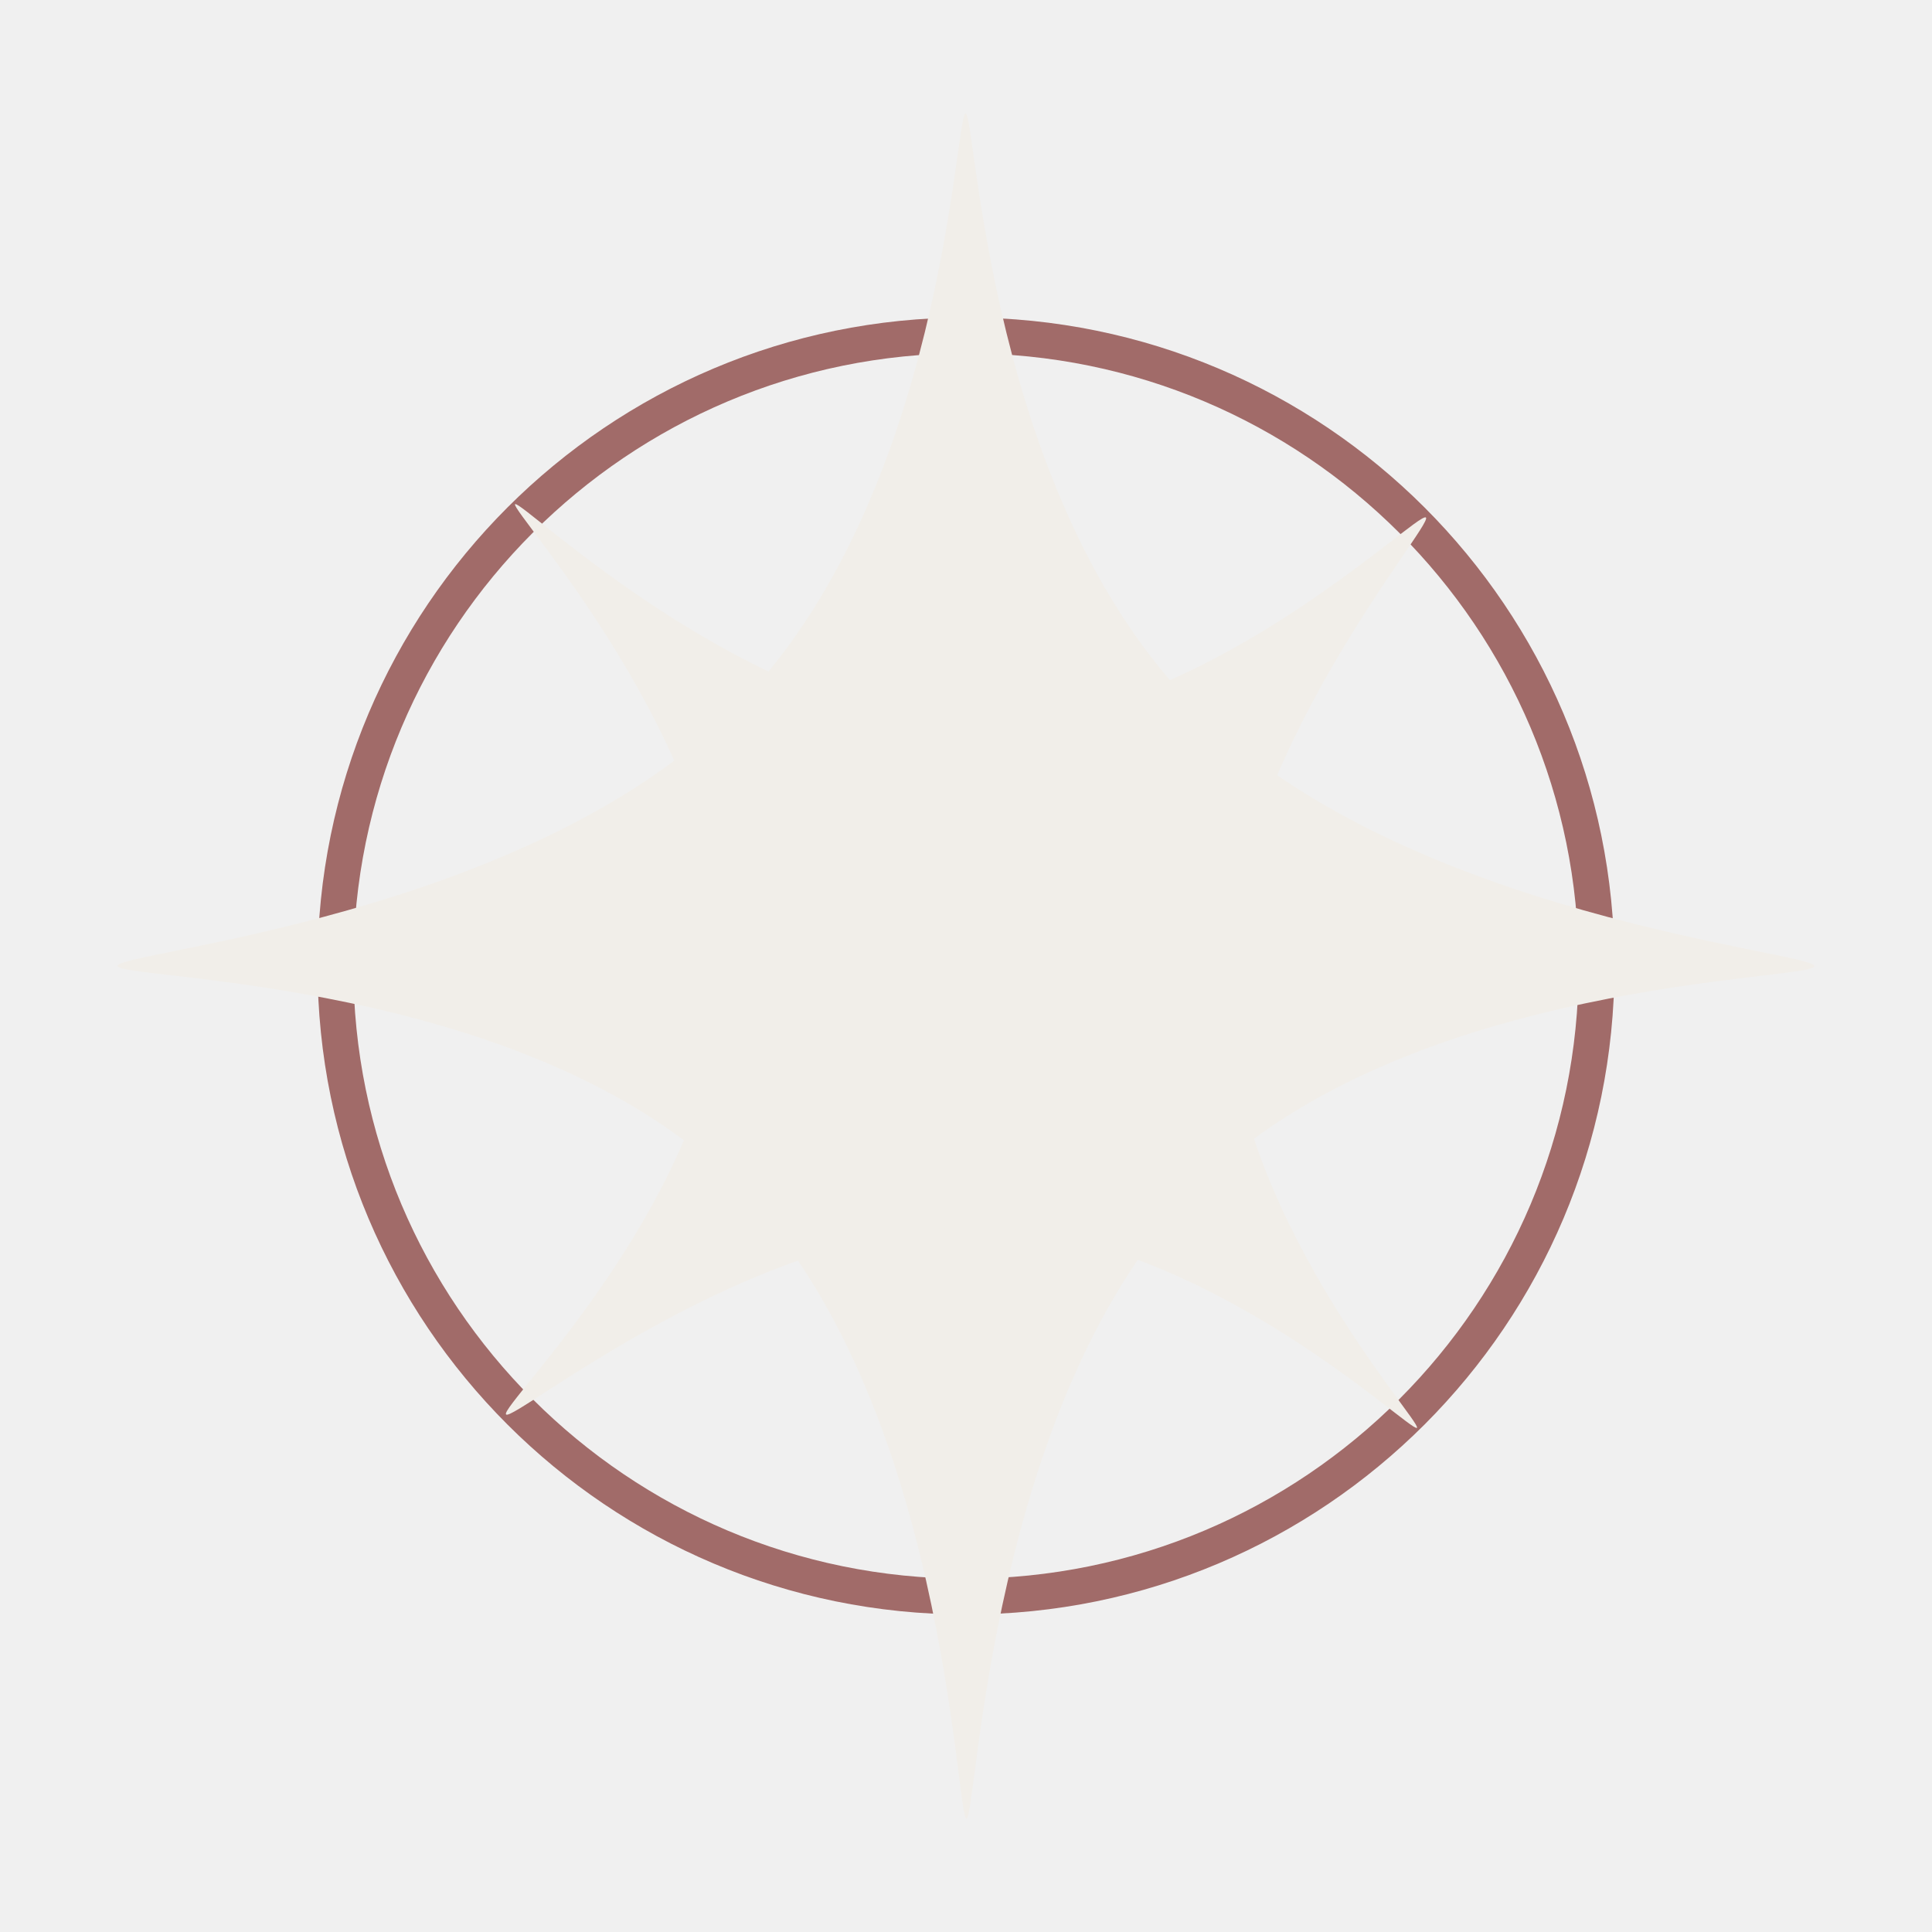
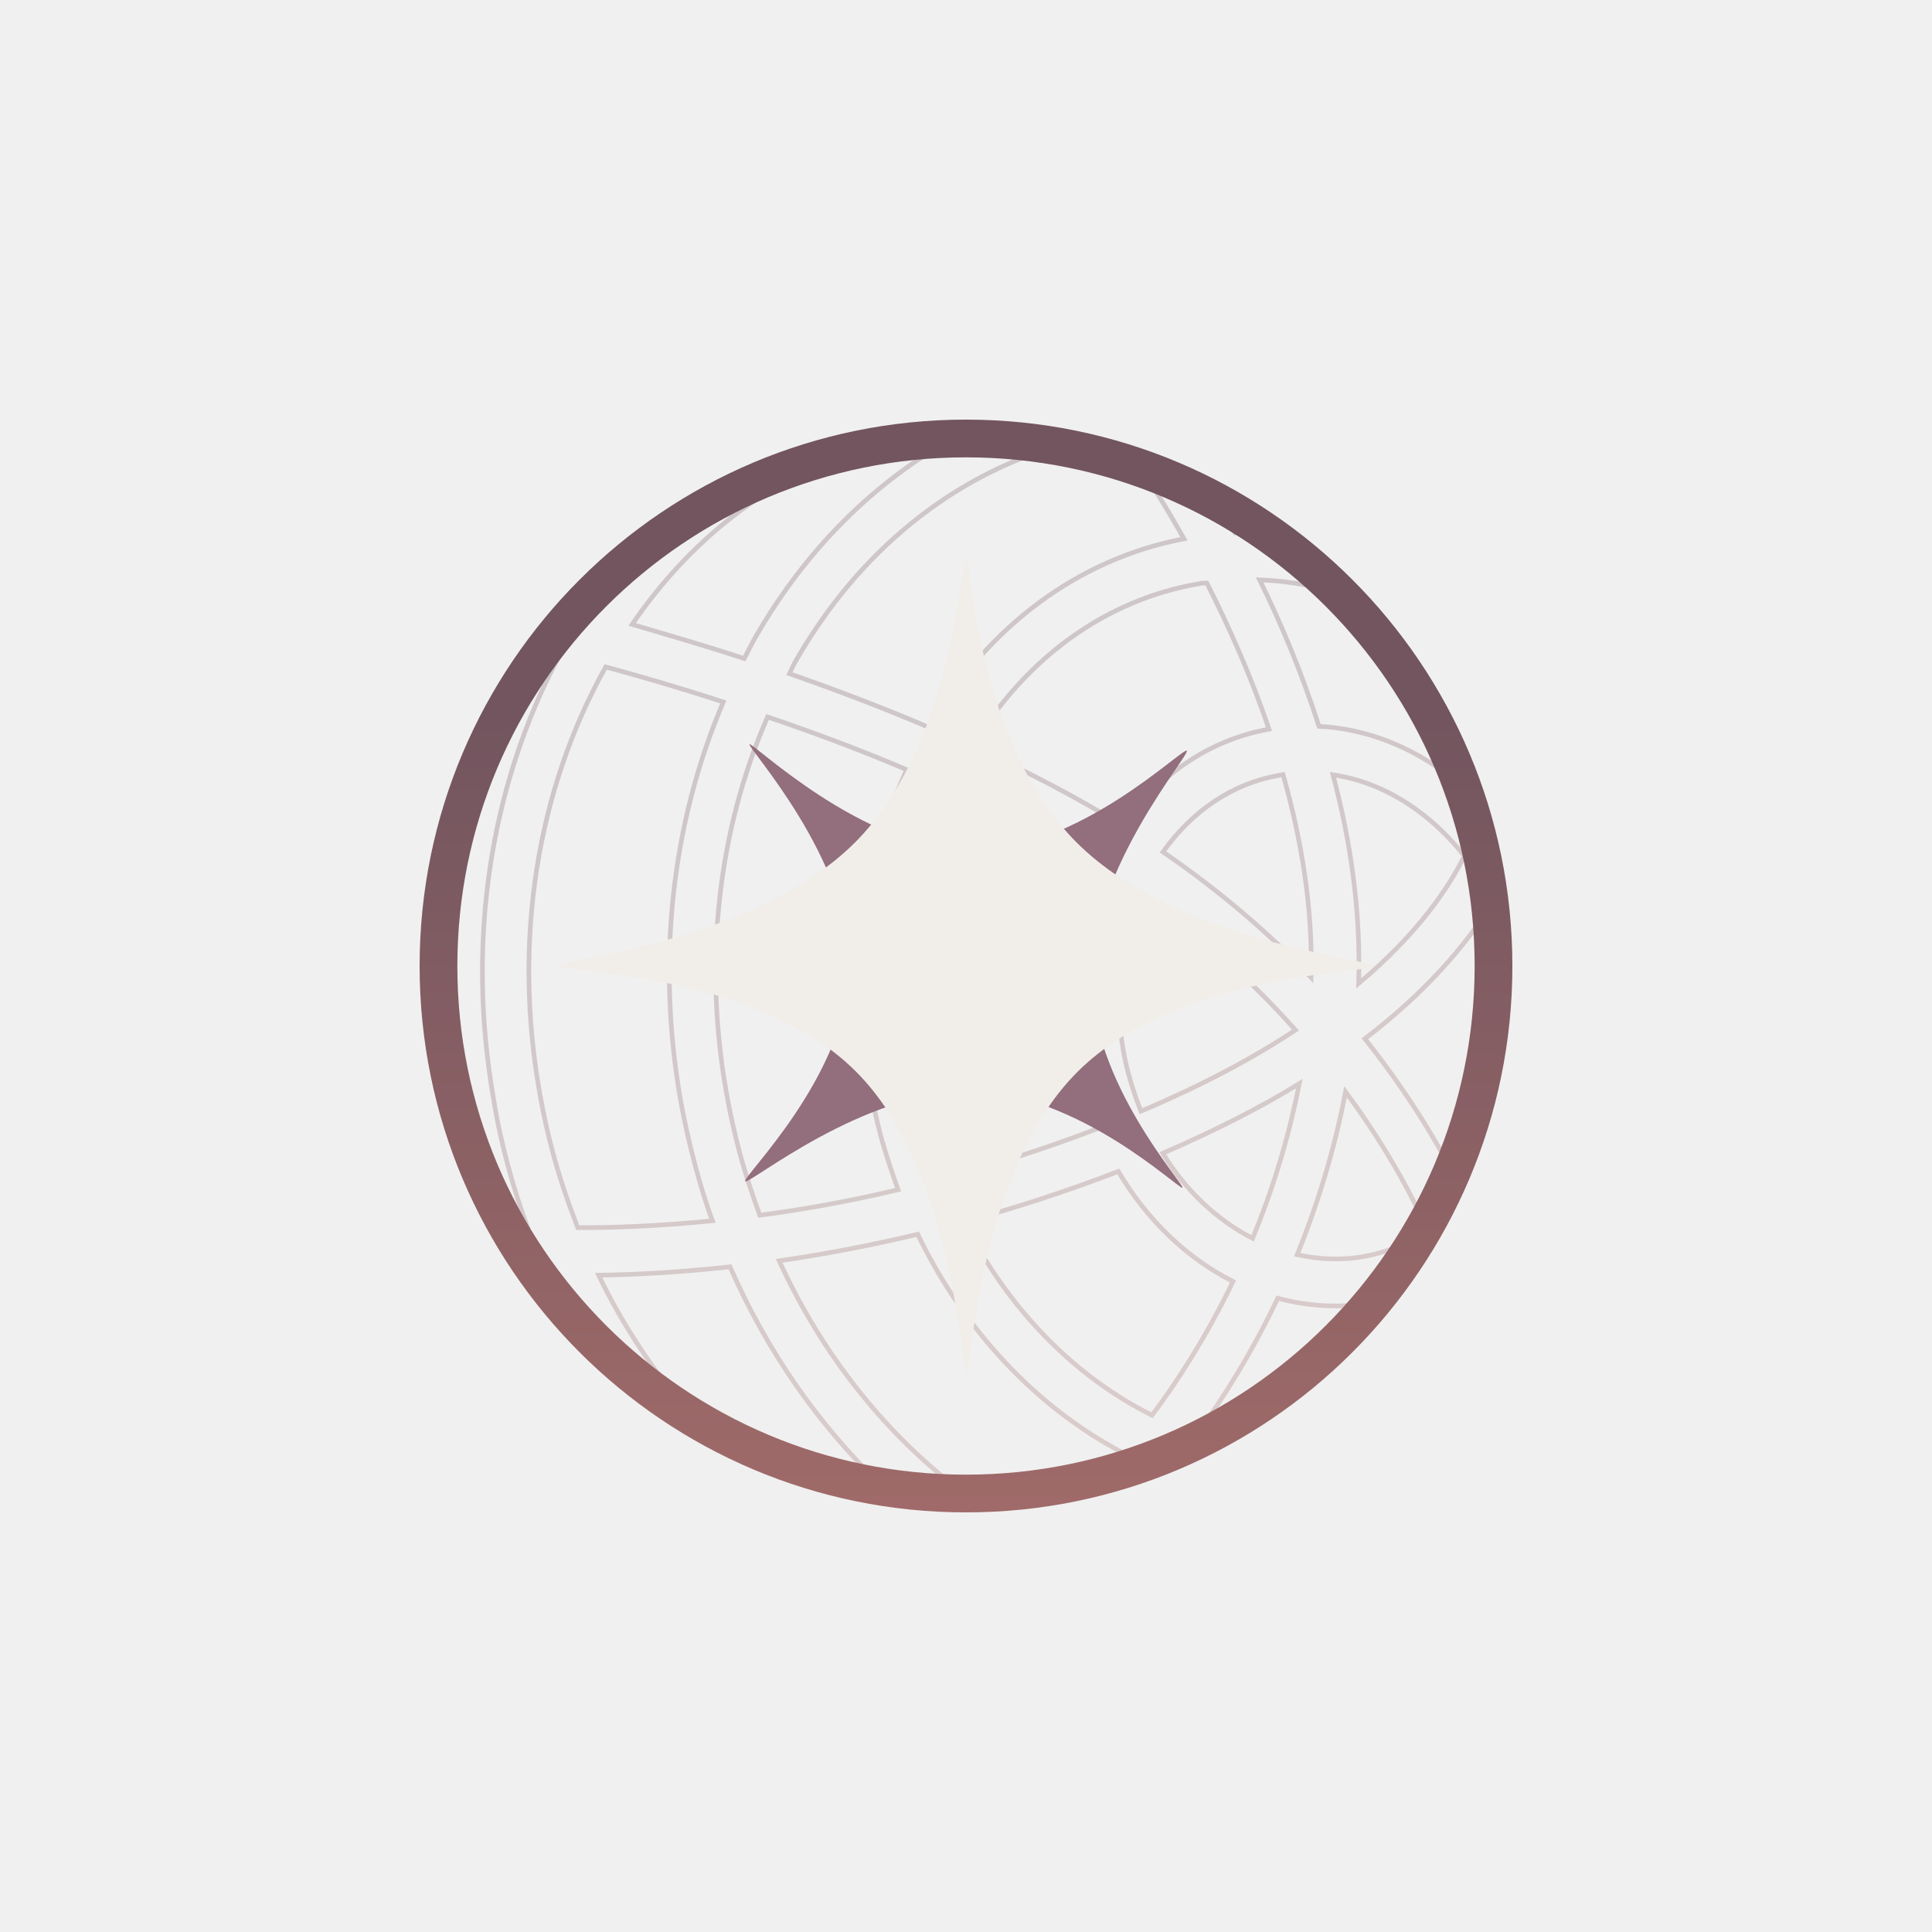
- <svg xmlns="http://www.w3.org/2000/svg" width="512" height="512" viewBox="0 0 512 512" version="1.1" id="svg1" xml:space="preserve">
-   <defs id="defs1" />
-   <g id="layer1">
-     <circle style="fill:none;stroke:#a16b69;stroke-width:9.485;stroke-dasharray:none;stroke-opacity:1" id="path1" cx="256" cy="256" r="167.109" />
-     <path id="path64-9" style="fill:#f1eee9;fill-opacity:1;stroke-width:35.93" d="M 256.115,481.914 C 253.296,481.848 250.708,369.731 195.202,314.225 139.697,258.719 31.273,259.825 31.158,255.967 31.042,252.109 139.235,243.287 194.741,187.781 250.246,132.275 253.065,30.086 255.885,30.086 c 2.819,0 5.638,102.19 61.144,157.695 55.506,55.506 163.698,64.328 163.813,68.252 0.116,3.924 -107.846,2.951 -163.352,58.457 -55.506,55.506 -58.556,167.49 -61.375,167.424 z" />
-     <path id="path11" style="fill:#f1eee9;fill-opacity:1;stroke-width:27.204" d="m 136.502,133.615 c 1.563,-1.454 62.24,57.945 121.669,58.685 59.429,0.74 117.611,-57.18 119.713,-55.15 2.102,2.03 -51.875,64.01 -52.614,123.44 -0.74,59.429 51.758,116.307 50.23,117.797 -1.528,1.49 -57.081,-52.407 -116.51,-53.146 -59.429,-0.74 -122.734,51.678 -124.871,49.612 -2.137,-2.066 56.893,-58.615 57.633,-118.044 0.74,-59.429 -56.811,-121.738 -55.248,-123.192 z" />
+ <svg xmlns="http://www.w3.org/2000/svg" xmlns:xlink="http://www.w3.org/1999/xlink" width="512" height="512" viewBox="0 0 512 512" version="1.1" id="svg1" xml:space="preserve">
+   <defs id="defs1">
+     <linearGradient id="linearGradient142">
+       <stop style="stop-color:#72555f;stop-opacity:1;" offset="0.259" id="stop141" />
+       <stop style="stop-color:#a16b69;stop-opacity:1;" offset="1" id="stop142" />
+     </linearGradient>
+     <linearGradient id="linearGradient25">
+       <stop style="stop-color:#72555f;stop-opacity:1;" offset="0.259" id="stop20" />
+       <stop style="stop-color:#a16b69;stop-opacity:1;" offset="1" id="stop21" />
+     </linearGradient>
+     <linearGradient xlink:href="#linearGradient25" id="linearGradient5" gradientUnits="userSpaceOnUse" x1="262.91" y1="111.703" x2="262.91" y2="407.706" gradientTransform="translate(-640)" />
+     <linearGradient xlink:href="#linearGradient142" id="linearGradient165" x1="522.571" y1="349.329" x2="586.159" y2="112.016" gradientUnits="userSpaceOnUse" />
+     <linearGradient xlink:href="#linearGradient142" id="linearGradient186" gradientUnits="userSpaceOnUse" x1="424.2" y1="219.9" x2="652" y2="219.9" />
+     <linearGradient xlink:href="#linearGradient142" id="linearGradient187" gradientUnits="userSpaceOnUse" x1="424.2" y1="219.9" x2="652" y2="219.9" />
+     <linearGradient xlink:href="#linearGradient142" id="linearGradient188" gradientUnits="userSpaceOnUse" x1="424.2" y1="219.9" x2="652" y2="219.9" />
+     <linearGradient xlink:href="#linearGradient142" id="linearGradient189" gradientUnits="userSpaceOnUse" x1="424.2" y1="219.9" x2="652" y2="219.9" />
+     <linearGradient xlink:href="#linearGradient142" id="linearGradient190" gradientUnits="userSpaceOnUse" x1="424.2" y1="219.9" x2="652" y2="219.9" />
+     <linearGradient xlink:href="#linearGradient142" id="linearGradient191" gradientUnits="userSpaceOnUse" x1="424.2" y1="219.9" x2="652" y2="219.9" />
+     <linearGradient xlink:href="#linearGradient142" id="linearGradient192" gradientUnits="userSpaceOnUse" x1="424.2" y1="219.9" x2="652" y2="219.9" />
+     <linearGradient xlink:href="#linearGradient142" id="linearGradient193" gradientUnits="userSpaceOnUse" x1="424.2" y1="219.9" x2="652" y2="219.9" />
+     <linearGradient xlink:href="#linearGradient142" id="linearGradient194" gradientUnits="userSpaceOnUse" x1="424.2" y1="219.9" x2="652" y2="219.9" />
+     <linearGradient xlink:href="#linearGradient142" id="linearGradient195" gradientUnits="userSpaceOnUse" x1="424.2" y1="219.9" x2="652" y2="219.9" />
+     <linearGradient xlink:href="#linearGradient142" id="linearGradient196" gradientUnits="userSpaceOnUse" x1="424.2" y1="219.9" x2="652" y2="219.9" />
+     <linearGradient xlink:href="#linearGradient142" id="linearGradient197" gradientUnits="userSpaceOnUse" x1="424.2" y1="219.9" x2="652" y2="219.9" />
+     <linearGradient xlink:href="#linearGradient142" id="linearGradient198" gradientUnits="userSpaceOnUse" x1="424.2" y1="219.9" x2="652" y2="219.9" />
+     <linearGradient xlink:href="#linearGradient142" id="linearGradient199" gradientUnits="userSpaceOnUse" x1="424.2" y1="219.9" x2="652" y2="219.9" />
+     <linearGradient xlink:href="#linearGradient142" id="linearGradient200" gradientUnits="userSpaceOnUse" x1="424.2" y1="219.9" x2="652" y2="219.9" />
+     <linearGradient xlink:href="#linearGradient142" id="linearGradient201" gradientUnits="userSpaceOnUse" x1="424.2" y1="219.9" x2="652" y2="219.9" />
+     <linearGradient xlink:href="#linearGradient142" id="linearGradient202" gradientUnits="userSpaceOnUse" x1="424.2" y1="219.9" x2="652" y2="219.9" />
+     <linearGradient xlink:href="#linearGradient142" id="linearGradient203" gradientUnits="userSpaceOnUse" x1="424.2" y1="219.9" x2="652" y2="219.9" />
+     <linearGradient xlink:href="#linearGradient142" id="linearGradient204" gradientUnits="userSpaceOnUse" x1="424.2" y1="219.9" x2="652" y2="219.9" />
+     <linearGradient xlink:href="#linearGradient142" id="linearGradient205" gradientUnits="userSpaceOnUse" x1="424.2" y1="219.9" x2="652" y2="219.9" />
+     <linearGradient xlink:href="#linearGradient142" id="linearGradient206" gradientUnits="userSpaceOnUse" x1="424.2" y1="219.9" x2="652" y2="219.9" />
+   </defs>
+   <g id="layer1" transform="translate(640)">
+     <rect style="fill:none;fill-opacity:1" id="rect4" width="512" height="512" x="-640" y="0" />
+     <g id="g2">
+       <g id="g181-6" transform="matrix(0.3173346,1.184309,-1.184309,0.3173346,-294.3224,-451.0556)" style="opacity:0.271;fill:none;stroke:url(#linearGradient165)">
+         <path fill="#ffffff" d="m 515.8,143.9 c -0.9,10.1 2.5,20 9.5,28.5 11.7,-10 23.4,-17.9 34.5,-23.9 -14.5,-4.3 -29.5,-5.7 -43.9,-5.5 0,0.2 -0.1,0.5 -0.1,0.9 z m 0,0" id="path161-1" style="fill:none;fill-opacity:1;stroke:url(#linearGradient186)" />
+         <path fill="#ffffff" d="m 464.6,132.4 c -1.4,1 -2.7,2.1 -4,3.2 -2.1,1.9 -4.2,3.9 -6.1,6 2.5,-0.7 5.3,-1.4 8.2,-2.1 0.5,-2.4 1.1,-4.8 1.9,-7.1 z m 0,0" id="path162-8" style="fill:none;fill-opacity:1;stroke:url(#linearGradient187)" />
+         <path fill="#ffffff" d="m 578.2,191.5 c -2,-14.4 -4.9,-26.7 -8.3,-36.8 -11.8,5.9 -24.7,14 -37.3,24.7 8.8,7 19.9,11.3 32,12.4 4.6,0.4 9.2,0.2 13.6,-0.3 z m 0,0" id="path163-7" style="fill:none;fill-opacity:1;stroke:url(#linearGradient188)" />
+         <path fill="#ffffff" d="m 543,109.7 c -11.2,4.8 -20,12.9 -24.3,22.9 14.7,0 30.1,1.8 45,6.3 -7.2,-15.4 -15.1,-24.3 -20.7,-29.2 z m 0,0" id="path164-9" style="fill:none;fill-opacity:1;stroke:url(#linearGradient189)" />
+         <path fill="#ffffff" d="m 473.9,137 c 10.1,-2 21.6,-3.6 33.9,-4.2 3.1,-9.6 9.3,-18 17.6,-24.4 -16.4,2.2 -31.7,7 -45.1,14.1 -2.7,4.6 -4.8,9.4 -6.4,14.5 z m 0,0" id="path165-2" style="fill:none;fill-opacity:1;stroke:url(#linearGradient190)" />
+         <path fill="#ffffff" d="m 580.9,324.5 c -0.6,0.1 -1.3,0.2 -1.9,0.3 0,0.2 -0.1,0.4 -0.2,0.6 0.7,-0.3 1.4,-0.6 2.1,-0.9 z m 0,0" id="path166-0" style="fill:none;fill-opacity:1;stroke:url(#linearGradient191)" />
+         <path fill="#ffffff" d="m 568.7,247.2 c -3.7,0 -7.3,-0.2 -11,-0.5 -24.2,-2.1 -46.6,-11.1 -63.9,-25.4 -6.9,8.8 -13.2,17.7 -18.8,26.1 20.8,16.6 47.3,27.1 76,29.6 4.5,0.4 9,0.6 13.4,0.6 4.8,0 9.5,-0.3 14.2,-0.7 1.2,-9.2 2.1,-19.3 2.4,-30.3 -4,0.3 -8.1,0.6 -12.3,0.6 z m 0,0" id="path167-2" style="fill:none;fill-opacity:1;stroke:url(#linearGradient192)" />
+         <path fill="#ffffff" d="m 442.8,280 c -1,-1.1 -2,-2.3 -3,-3.5 0.8,1.4 1.7,2.9 2.6,4.3 0.1,-0.3 0.3,-0.6 0.4,-0.8 z m 0,0" id="path168-3" style="fill:none;fill-opacity:1;stroke:url(#linearGradient193)" />
+         <path fill="#ffffff" d="m 471.3,150.1 c -1.8,20.2 5.8,40.1 21.3,56.2 7.8,-9.5 16.3,-18.8 25.1,-27.1 -8.9,-10.4 -13.2,-23 -12.1,-35.8 -12.4,0.8 -24,2.7 -34,4.8 -0.1,0.5 -0.3,1.2 -0.3,1.9 z m 0,0" id="path169-7" style="fill:none;fill-opacity:1;stroke:url(#linearGradient194)" />
+         <path fill="#ffffff" d="m 461.5,249 c -1.3,-1.2 -2.7,-2.4 -4,-3.7 -15.4,-15.4 -25.7,-33.5 -30.4,-52.6 -1.6,6.8 -2.5,13.8 -2.9,21 1.2,20.3 9.4,39.9 23.9,56.8 3.7,-6 8.1,-13.4 13.4,-21.5 z m 0,0" id="path170-5" style="fill:none;fill-opacity:1;stroke:url(#linearGradient195)" />
+         <path fill="#ffffff" d="m 434.6,171.2 c 0.5,24.3 10.9,47.8 30.1,67 0.8,0.8 1.6,1.5 2.5,2.2 5.7,-8.4 12.1,-17.3 19,-26.1 -17.9,-18.1 -26.8,-40.7 -25.1,-63.8 -7.9,2 -14.1,4 -17.8,5.2 -3.3,4.9 -6.2,10.1 -8.7,15.5 z m 0,0" id="path171-9" style="fill:none;fill-opacity:1;stroke:url(#linearGradient196)" />
+         <path fill="#ffffff" d="m 538,332.9 c 9.9,0 19.6,-1.3 28.7,-3.7 0.3,-0.8 0.6,-1.9 1.1,-3.1 -4.5,0.4 -9.2,0.6 -13.8,0.6 -4.7,0 -9.6,-0.2 -14.3,-0.7 -34.5,-3 -66,-16.8 -89.3,-38.7 -0.5,0.9 -1,1.8 -1.4,2.5 20.9,26.3 53,43.1 89,43.1 z m 0,0" id="path172-2" style="fill:none;fill-opacity:1;stroke:url(#linearGradient197)" />
+         <path fill="#ffffff" d="m 648.7,197.8 c 0.3,-0.5 0.6,-1 0.9,-1.5 -3.2,-15.7 -9.5,-30.2 -18.5,-42.9 0,0.2 0,0.4 0,0.6 -0.6,7 -2.8,13.5 -6.2,19.4 10.2,8.7 18,17.2 23.8,24.4 z m 0,0" id="path173-2" style="fill:none;fill-opacity:1;stroke:url(#linearGradient198)" />
+         <path fill="#ffffff" d="m 611,175.3 c -8.5,-6.5 -18.3,-12.8 -29.7,-18.4 2.8,9.4 5.1,20.2 6.9,32.4 9.1,-2.7 17,-7.6 22.8,-14 z m 0,0" id="path174-8" style="fill:none;fill-opacity:1;stroke:url(#linearGradient199)" />
+         <path fill="#ffffff" d="m 652,220.2 c -0.6,-1.1 -1.8,-3.1 -3.6,-5.7 -14.1,15.2 -34,26.1 -57,30.5 -0.3,10.9 -1.1,21.1 -2.2,30.4 22.4,-3.8 42.4,-12.7 58.4,-25.2 2.7,-9.5 4.2,-19.6 4.4,-30 z m 0,0" id="path175-9" style="fill:none;fill-opacity:1;stroke:url(#linearGradient200)" />
+         <path fill="#ffffff" d="m 641.3,266.9 c -15.6,9.4 -33.8,16.1 -53.6,19.1 -1.7,11 -3.7,20.4 -5.6,27.9 11.6,-2.2 22.6,-5.9 32.7,-10.7 11,-10.2 20.1,-22.5 26.5,-36.3 z m 0,0" id="path176-7" style="fill:none;fill-opacity:1;stroke:url(#linearGradient201)" />
+         <path fill="#ffffff" d="m 618.6,138.4 c -4.9,0.8 -17.3,3.1 -33,9.3 12,5.8 22.4,12.5 31.3,19.2 2.2,-4.3 3.7,-8.9 4.1,-13.8 0.4,-4.7 -0.1,-9.3 -1.5,-13.7 -0.3,-0.3 -0.6,-0.7 -0.9,-1 z m 0,0" id="path177-3" style="fill:none;fill-opacity:1;stroke:url(#linearGradient202)" />
+         <path fill="#ffffff" d="m 579.4,201.6 c -3,0.4 -6,0.6 -9.2,0.6 -2.2,0 -4.4,-0.1 -6.6,-0.3 -14.7,-1.3 -28.2,-6.8 -38.7,-15.6 -8.7,8.2 -17.1,17.4 -24.9,26.9 15.8,13.1 36.3,21.3 58.5,23.3 3.4,0.3 6.8,0.4 10.1,0.4 4.2,0 8.4,-0.3 12.5,-0.7 0.1,-10.9 -0.4,-22.4 -1.7,-34.6 z m 0,0" id="path178-6" style="fill:none;fill-opacity:1;stroke:url(#linearGradient203)" />
+         <path fill="#ffffff" d="m 589.5,199.6 c 1.3,12.3 1.9,24 1.9,35 20.8,-4.3 38.6,-14.5 50.9,-28.4 -5.4,-6.9 -13.2,-15.6 -23.4,-24.4 -7.4,8.3 -17.6,14.5 -29.4,17.8 z m 0,0" id="path179-1" style="fill:none;fill-opacity:1;stroke:url(#linearGradient204)" />
+         <path fill="#ffffff" d="m 577.1,287.1 c -4.2,0.4 -8.4,0.5 -12.7,0.5 -4.7,0 -9.6,-0.2 -14.3,-0.6 -30.4,-2.7 -58.4,-13.7 -80.7,-31.2 -5.6,8.6 -10.3,16.4 -13.9,22.6 21.9,21.3 52,34.7 85.1,37.6 4.5,0.4 9,0.6 13.4,0.6 5.8,0 11.4,-0.4 17,-1 2,-7.3 4.2,-16.9 6.1,-28.5 z m 0,0" id="path180-2" style="fill:none;fill-opacity:1;stroke:url(#linearGradient205)" />
+         <path fill="#ffffff" d="m 558.6,106.9 c 0.8,0.3 1.7,0.6 2.5,0.9 -0.7,-0.1 -1.4,-0.2 -2.1,-0.3 -1.3,-0.1 -2.6,-0.2 -3.9,-0.2 6.4,7 14,17.6 20.5,33.4 13.6,-5.9 25.3,-9.2 33.3,-10.9 -14.4,-11.5 -31.6,-19.4 -50.3,-22.9 z m 0,0" id="path181-9" style="fill:none;fill-opacity:1;stroke:url(#linearGradient206)" />
+       </g>
+       <path id="path138" style="fill:#936e7d;fill-opacity:1;stroke:none;stroke-width:1.355;stroke-dasharray:none;stroke-opacity:1" d="m -441.364,197.25 c 0.75,-0.698 29.878,27.816 58.406,28.171 28.529,0.355 56.458,-27.449 57.467,-26.475 1.009,0.975 -24.902,30.728 -25.257,59.256 -0.355,28.529 24.846,55.832 24.112,56.548 -0.734,0.715 -27.401,-25.157 -55.93,-25.512 -28.529,-0.355 -58.917,24.807 -59.943,23.816 -1.026,-0.992 27.311,-28.138 27.666,-56.666 0.355,-28.528 -27.272,-58.439 -26.521,-59.138 z" />
+       <circle style="fill:none;fill-opacity:1;stroke:url(#linearGradient5);stroke-width:10;stroke-dasharray:none;stroke-opacity:1" id="circle4" cx="-384" cy="256" r="139.797" />
+       <path id="path137" style="fill:#f1eee9;fill-opacity:1;stroke:none;stroke-width:1.955;stroke-dasharray:none;stroke-opacity:1" d="m -383.945,364.448 c -1.353,-0.032 -2.596,-53.853 -29.241,-80.498 -26.645,-26.645 -78.693,-26.114 -78.748,-27.966 -0.056,-1.852 51.881,-6.087 78.527,-32.732 26.645,-26.645 27.998,-75.7 29.352,-75.7 1.353,0 2.707,49.055 29.352,75.7 26.645,26.645 78.582,30.88 78.637,32.764 0.056,1.884 -51.771,1.417 -78.416,28.062 -26.645,26.645 -28.109,80.403 -29.463,80.371 z" />
+     </g>
  </g>
</svg>
